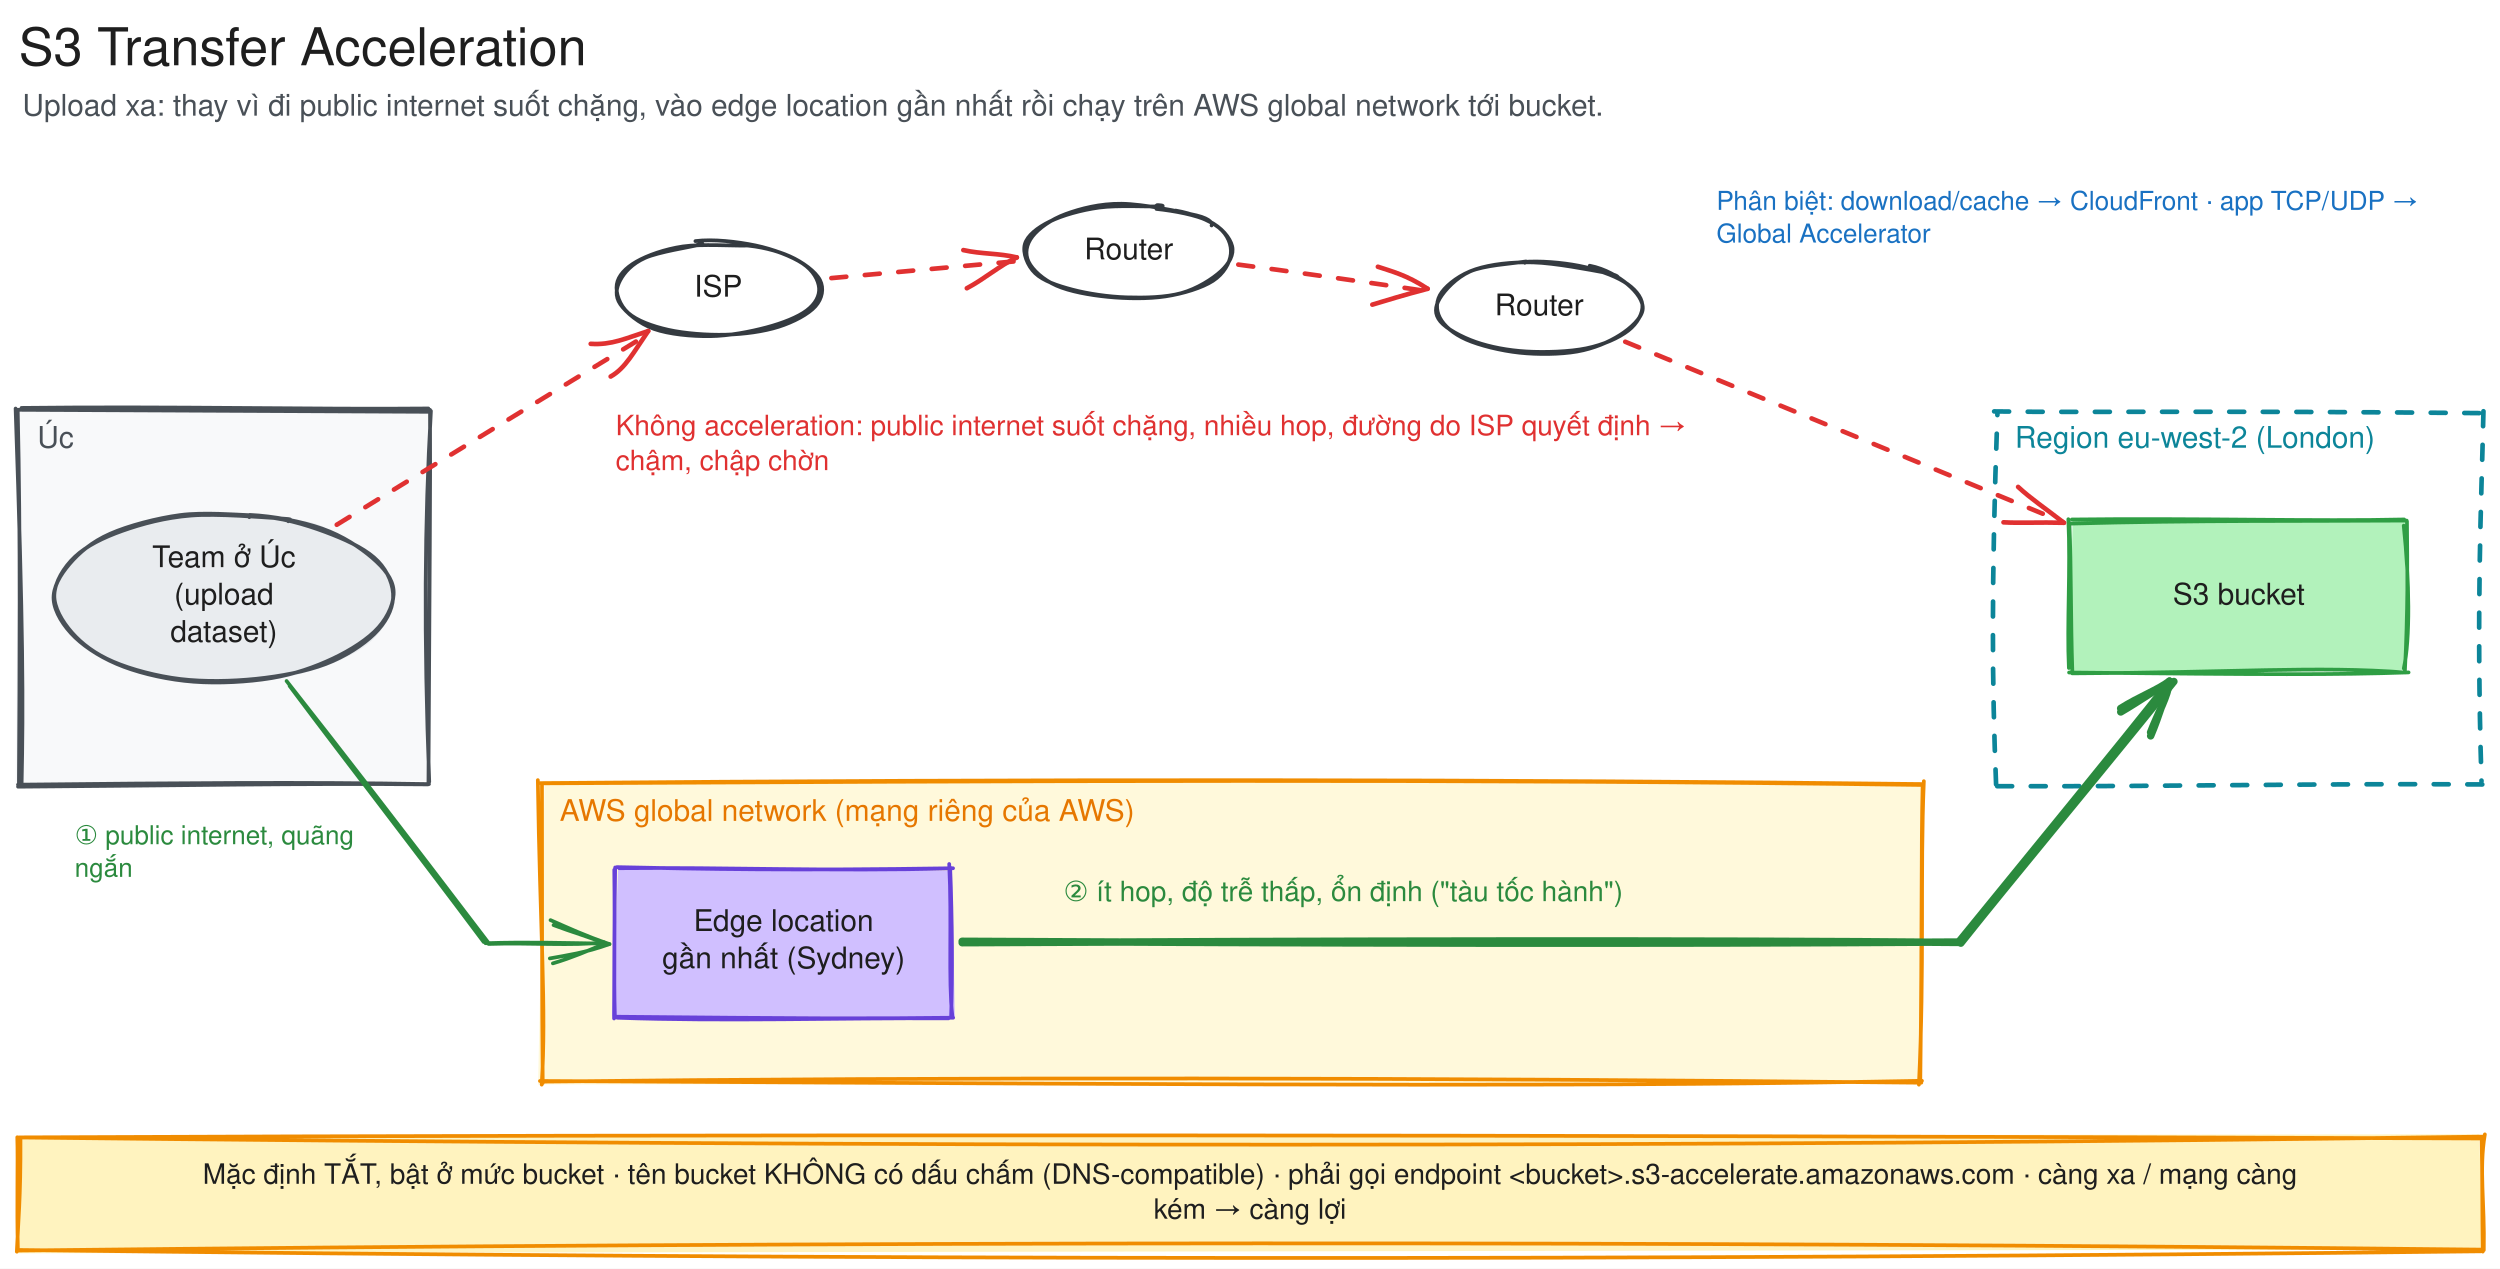
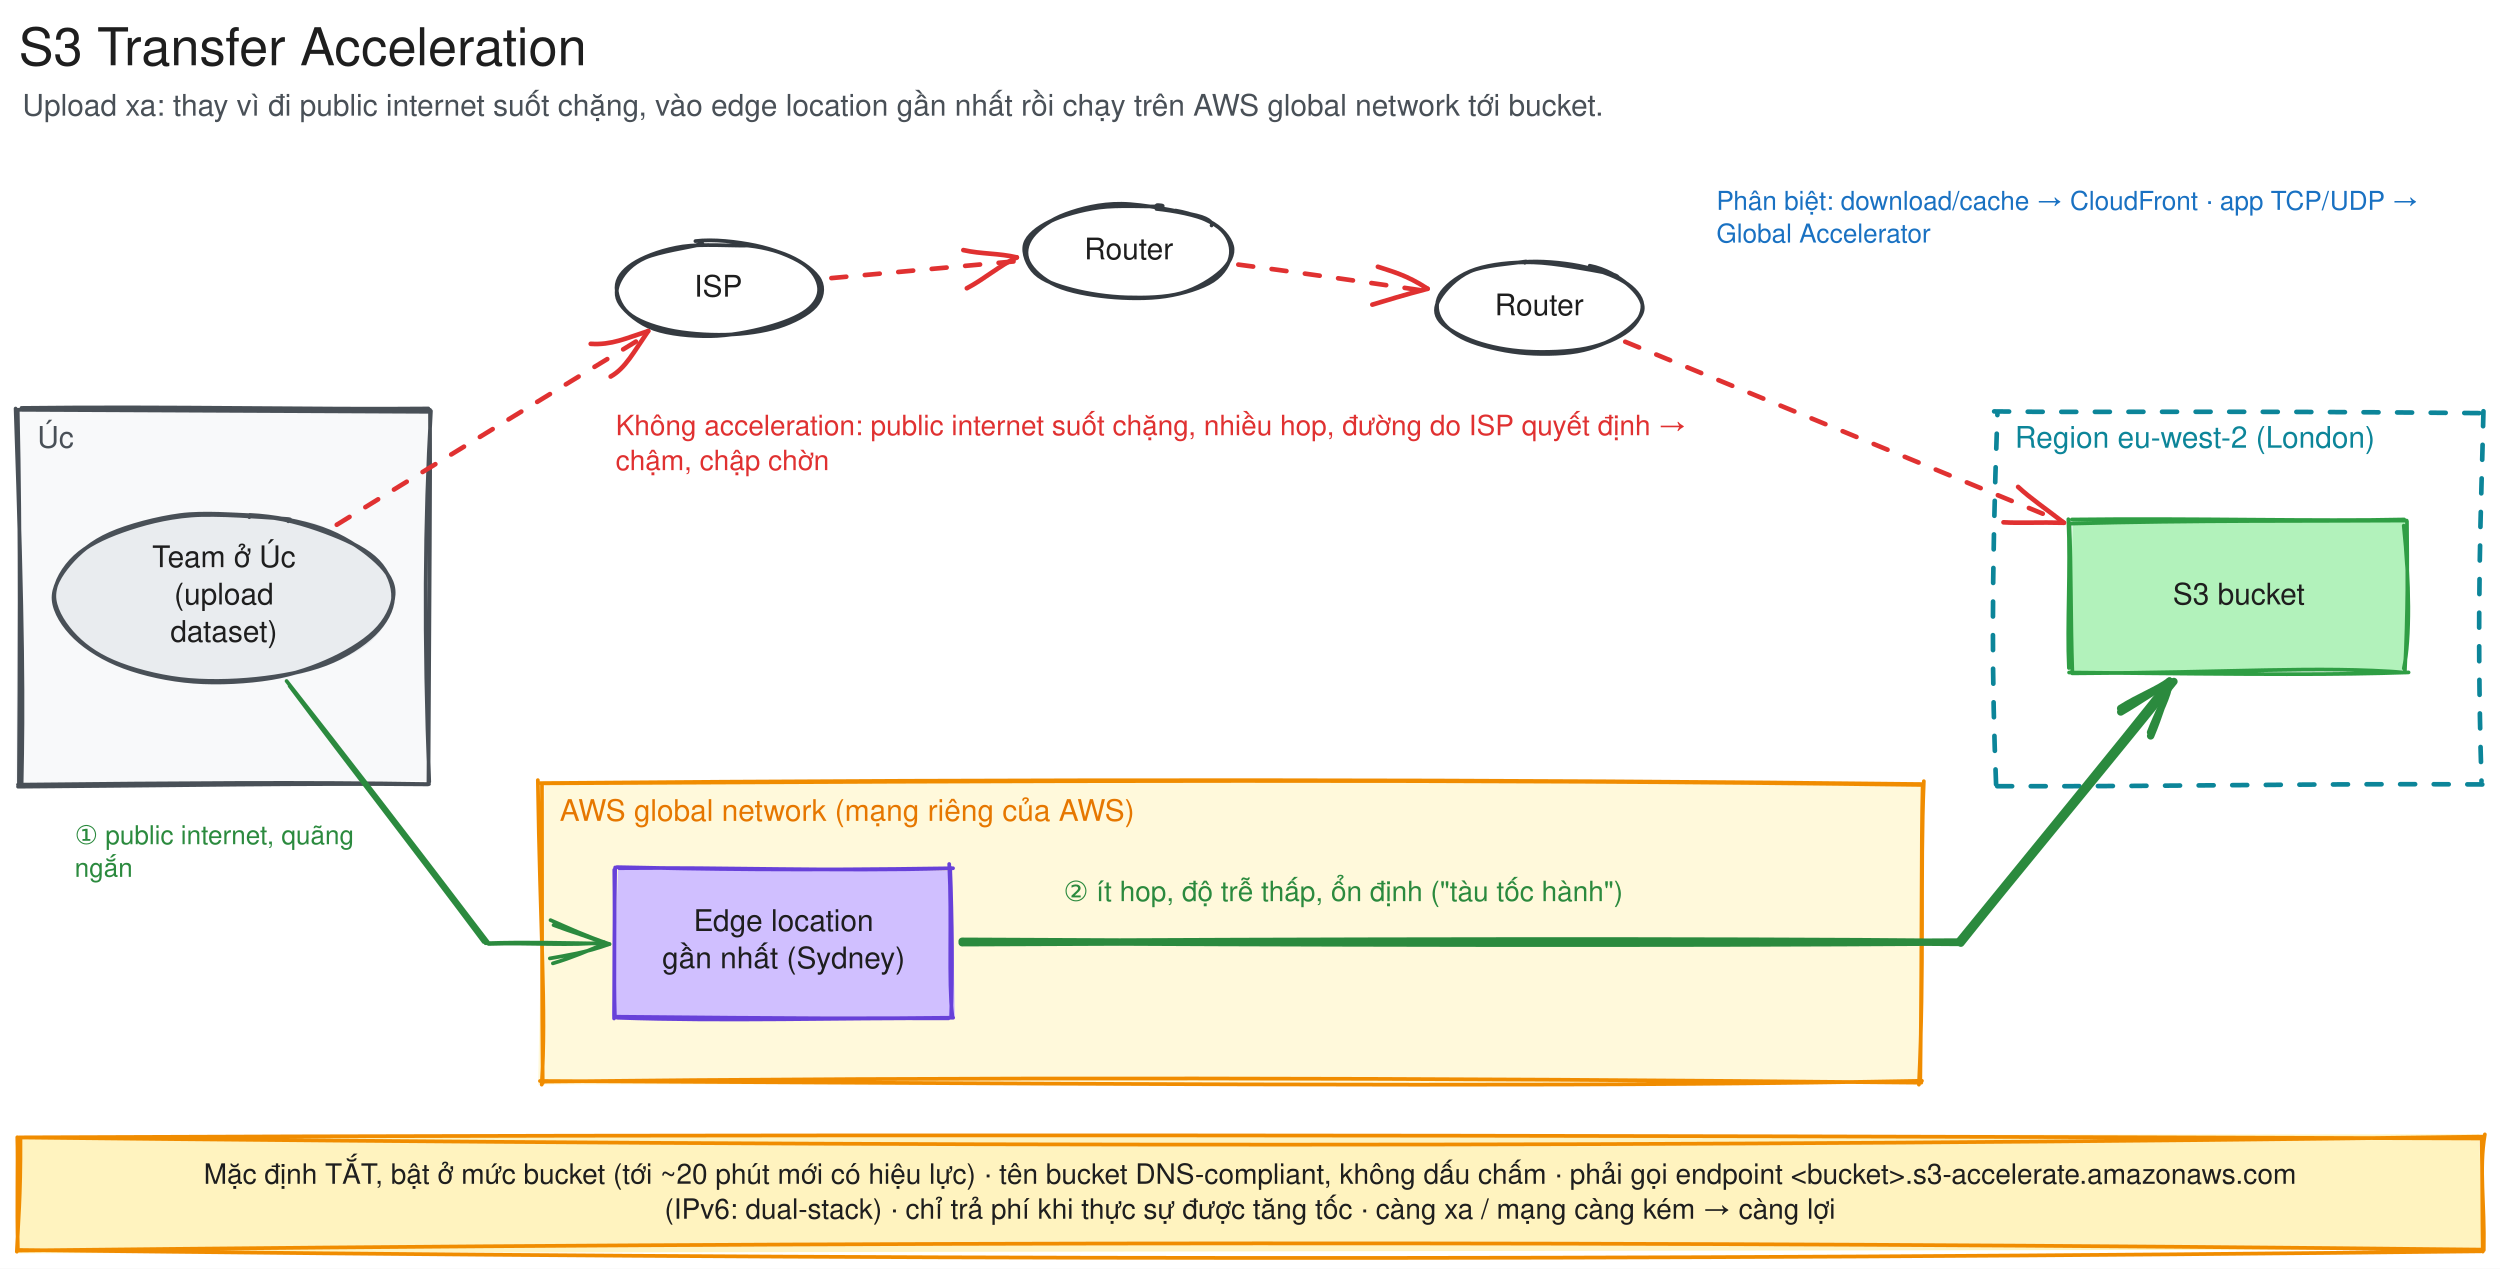
<svg xmlns="http://www.w3.org/2000/svg" version="1.1" viewBox="0 0 1340 680" width="1340" height="680">
  <defs>
    <style>
      @font-face {
        font-family: "Virgil";
        src: url("https://excalidraw.com/Virgil.woff2");
      }
      @font-face {
        font-family: "Cascadia";
        src: url("https://excalidraw.com/Cascadia.woff2");
      }
    </style>
  </defs>
  <rect x="0" y="0" width="1340" height="680" fill="#ffffff" />
  <g transform="translate(10 10) rotate(0 170.8 17.5)">
    <text x="0" y="25" font-family="Helvetica, Segoe UI Emoji" font-size="28px" fill="#1e1e1e" text-anchor="start" style="white-space: pre;" direction="ltr">S3 Transfer Acceleration</text>
  </g>
  <g transform="translate(12 48) rotate(0 451.2 10)">
    <text x="0" y="14" font-family="Helvetica, Segoe UI Emoji" font-size="16px" fill="#495057" text-anchor="start" style="white-space: pre;" direction="ltr">Upload xa: thay vì đi public internet suốt chặng, vào edge location gần nhất rồi chạy trên AWS global network tới bucket.</text>
  </g>
  <g stroke-linecap="round" transform="translate(10 220) rotate(0 110 100)">
    <path d="M0.3 0.69 L219.93 1.6 L218.47 198.6 L-1.69 200.15" stroke="none" stroke-width="0" fill="#f8f9fa" />
    <path d="M1.53 -1.36 C80.77 -2.32, 161.08 -0.44, 219.6 -1.06 M-0.5 -0.34 C48.42 -0.04, 95.95 0.05, 219.38 0.73 M220.97 0.3 C217.63 59.53, 217.13 121.3, 220.07 199.04 M220.49 -0.32 C220.73 42.86, 220.24 83.98, 219.65 199.5 M219.39 200.44 C152.98 199.75, 85.15 201.05, -0.33 201.67 M219.94 200.28 C154.03 199.12, 87.82 199.68, -0.36 200.59 M1.6 199.37 C2.46 158.95, 2.47 118.64, -1.64 -1.02 M0.14 199.53 C0.47 135.21, 1.08 71.72, -0.5 -0.2" stroke="#495057" stroke-width="2" fill="none" />
  </g>
  <g transform="translate(20 226) rotate(0 9.36 10)">
    <text x="0" y="14" font-family="Helvetica, Segoe UI Emoji" font-size="16px" fill="#495057" text-anchor="start" style="white-space: pre;" direction="ltr">Úc</text>
  </g>
  <g stroke-linecap="round" transform="translate(290 420) rotate(0 370 80)">
    <path d="M1.95 -1.47 L741.28 0.22 L738.35 160.64 L-1.61 161.29" stroke="none" stroke-width="0" fill="#fff9db" />
    <path d="M-0.01 -0.13 C251.52 -1.37, 501.46 -2.59, 739.86 0.74 M-0.29 -0.25 C261.61 -2.53, 523.32 -2.31, 739.74 0.25 M741.18 -1.29 C739.11 48.44, 741.56 99.27, 738.53 161.39 M740.54 0.46 C739.67 36.2, 740.32 72.57, 739.27 160.03 M740.17 159.3 C582.03 162.37, 423.16 161.82, -0.59 159.41 M739.82 160.33 C476.96 157.6, 213.72 157.24, 0.09 159.75 M0.35 161.37 C2.95 120.62, -0.54 79.54, -1.72 -1.85 M0.9 160.54 C0.47 113.31, 0.55 67.73, 0.5 0.21" stroke="#f08c00" stroke-width="2" fill="none" />
  </g>
  <g transform="translate(300 426) rotate(0 157.92 10)">
    <text x="0" y="14" font-family="Helvetica, Segoe UI Emoji" font-size="16px" fill="#e67700" text-anchor="start" style="white-space: pre;" direction="ltr">AWS global network (mạng riêng của AWS)</text>
  </g>
  <g stroke-linecap="round" transform="translate(1070 220) rotate(0 130 100)">
    <path d="M-1.13 0.52 C53.74 1.26, 107.2 0, 260.48 1.44 M261.13 0.44 C259.99 51.94, 257.22 104.59, 260.08 198.73 M260.49 200.46 C176.82 199.82, 94.97 201.67, -1.36 201.41 M-0.1 200.42 C-2.27 147.33, -2.72 93.93, 0.62 1.65" stroke="#0c8599" stroke-width="2.5" fill="none" stroke-dasharray="8 10" />
  </g>
  <g transform="translate(1080 226) rotate(0 101.68 10)">
    <text x="0" y="14" font-family="Helvetica, Segoe UI Emoji" font-size="16px" fill="#0c8599" text-anchor="start" style="white-space: pre;" direction="ltr">Region eu-west-2 (London)</text>
  </g>
  <g stroke-linecap="round" transform="translate(30 275) rotate(0 90 45)">
    <path d="M112.46 1.63 C124.64 2.74, 137.19 6.97, 147.25 11.03 C157.31 15.09, 167.24 19.96, 172.83 25.96 C178.43 31.96, 181.16 40.31, 180.82 47.02 C180.48 53.74, 176.74 60.6, 170.77 66.24 C164.79 71.88, 155.51 77.21, 144.96 80.88 C134.42 84.55, 120.38 86.84, 107.51 88.24 C94.64 89.65, 80.29 90.83, 67.77 89.29 C55.25 87.75, 42.31 83.32, 32.39 78.99 C22.46 74.66, 13.56 69.33, 8.22 63.34 C2.89 57.34, 0.13 49.6, 0.39 43.01 C0.65 36.41, 3.81 29.32, 9.8 23.78 C15.79 18.24, 26.01 13.45, 36.31 9.78 C46.62 6.11, 56.16 2.77, 71.62 1.77 C87.07 0.77, 116.8 2.51, 129.04 3.78 C141.28 5.04, 145.59 8.38, 145.07 9.36 M118.51 3.81 C130.31 5.01, 142.72 8.09, 152.36 12.25 C161.99 16.4, 171.6 22.59, 176.32 28.75 C181.04 34.9, 182.13 42.34, 180.67 49.19 C179.21 56.04, 174.71 63.98, 167.58 69.83 C160.44 75.68, 149.2 80.76, 137.85 84.29 C126.5 87.81, 112.11 90.54, 99.47 90.97 C86.84 91.4, 74.22 89.11, 62.02 86.86 C49.81 84.61, 35.74 81.79, 26.24 77.47 C16.74 73.15, 9.22 67.13, 5.05 60.95 C0.88 54.78, -0.29 46.83, 1.22 40.4 C2.73 33.96, 7.23 27.79, 14.11 22.36 C20.99 16.93, 31.41 11.61, 42.52 7.8 C53.63 4, 67.88 0.44, 80.75 -0.46 C93.62 -1.36, 113.45 1.75, 119.76 2.38 C126.06 3.02, 118.96 2.6, 118.6 3.35" stroke="none" stroke-width="0" fill="#e9ecef" />
    <path d="M112.49 2.15 C124.72 3.17, 138.21 7.69, 148.23 11.64 C158.25 15.58, 167.21 20.16, 172.62 25.81 C178.03 31.46, 181.03 39.01, 180.69 45.51 C180.35 52.02, 176.64 58.93, 170.61 64.84 C164.57 70.75, 155 76.95, 144.46 80.95 C133.92 84.94, 120.29 87.49, 107.34 88.83 C94.39 90.17, 79.53 90.5, 66.76 88.97 C53.99 87.44, 40.42 83.82, 30.72 79.67 C21.02 75.52, 13.84 70.05, 8.58 64.06 C3.32 58.08, -1.12 50.57, -0.85 43.79 C-0.58 37, 4.12 29.08, 10.21 23.37 C16.29 17.65, 25.29 13.18, 35.68 9.5 C46.06 5.83, 58.47 2.43, 72.51 1.32 C86.54 0.21, 111.22 2.32, 119.89 2.84 C128.56 3.35, 125.17 3.61, 124.51 4.41 M103.83 0.98 C116.57 1.59, 131.73 4.49, 142.68 8.34 C153.64 12.18, 163.17 18.55, 169.54 24.05 C175.92 29.55, 180.4 35.12, 180.95 41.33 C181.5 47.54, 178.25 55.21, 172.84 61.31 C167.44 67.41, 158.09 73.4, 148.52 77.92 C138.95 82.45, 127.89 86.39, 115.44 88.47 C102.99 90.55, 87.01 91.41, 73.84 90.4 C60.67 89.4, 47.01 86.37, 36.43 82.42 C25.84 78.48, 16.61 72.73, 10.33 66.74 C4.05 60.75, -0.76 53.05, -1.26 46.46 C-1.75 39.87, 2.31 33.11, 7.35 27.21 C12.4 21.31, 19.16 15.44, 29.02 11.09 C38.89 6.73, 54.12 2.74, 66.56 1.08 C79 -0.58, 97.5 0.95, 103.68 1.14 C109.86 1.32, 103.89 1.63, 103.63 2.21" stroke="#495057" stroke-width="2" fill="none" />
  </g>
  <g transform="translate(81.52 290) rotate(0 38.48 30)">
    <text x="38.48" y="14" font-family="Helvetica, Segoe UI Emoji" font-size="16px" fill="#1e1e1e" text-anchor="middle" style="white-space: pre;" direction="ltr">Team ở Úc</text>
    <text x="38.48" y="34" font-family="Helvetica, Segoe UI Emoji" font-size="16px" fill="#1e1e1e" text-anchor="middle" style="white-space: pre;" direction="ltr">(upload</text>
    <text x="38.48" y="54" font-family="Helvetica, Segoe UI Emoji" font-size="16px" fill="#1e1e1e" text-anchor="middle" style="white-space: pre;" direction="ltr">dataset)</text>
  </g>
  <g stroke-linecap="round" transform="translate(330 130) rotate(0 55 25)">
    <path d="M79.6 2.21 C88.59 3.68, 97.4 7.65, 102.36 11.7 C107.32 15.75, 109.61 21.81, 109.38 26.51 C109.15 31.2, 106.33 36.37, 100.98 39.86 C95.63 43.35, 86.41 45.87, 77.26 47.45 C68.11 49.03, 55.85 49.86, 46.1 49.34 C36.35 48.83, 26.15 47.45, 18.75 44.37 C11.34 41.3, 4.5 35.35, 1.66 30.9 C-1.19 26.45, -1.27 21.97, 1.68 17.69 C4.63 13.41, 11.48 8.21, 19.37 5.25 C27.27 2.29, 38.58 0.15, 49.04 -0.07 C59.5 -0.29, 76.25 3.34, 82.13 3.92 C88.01 4.49, 84.87 3.07, 84.34 3.36 M53.59 -0.65 C62.56 -0.96, 73.67 2.08, 81.93 4.61 C90.18 7.14, 98.71 10.81, 103.12 14.51 C107.53 18.21, 109.08 22.44, 108.41 26.8 C107.73 31.16, 105.26 37.2, 99.08 40.67 C92.9 44.14, 80.7 45.94, 71.32 47.61 C61.94 49.27, 52.45 51.48, 42.81 50.67 C33.16 49.87, 20.24 46.11, 13.45 42.76 C6.65 39.41, 3.63 35.31, 2.04 30.59 C0.45 25.87, 0.37 18.73, 3.9 14.45 C7.44 10.16, 15.26 7.49, 23.26 4.86 C31.26 2.23, 46.79 -0.83, 51.88 -1.34 C56.98 -1.85, 53.86 1.4, 53.84 1.8" stroke="none" stroke-width="0" fill="#ffffff" />
    <path d="M67.76 1.38 C77.1 1.95, 86.34 4.26, 93.3 7.38 C100.26 10.5, 107.21 15.63, 109.5 20.1 C111.79 24.56, 110.76 30, 107.06 34.18 C103.36 38.35, 95.33 42.62, 87.31 45.16 C79.3 47.69, 68.82 49.13, 58.98 49.4 C49.13 49.67, 36.93 48.74, 28.22 46.79 C19.52 44.85, 11.34 41.81, 6.73 37.75 C2.13 33.69, -0.13 27, 0.6 22.42 C1.32 17.84, 5.19 13.64, 11.09 10.26 C17 6.87, 26.32 3.55, 36.01 2.11 C45.71 0.68, 63.74 1.8, 69.28 1.63 C74.83 1.47, 69.75 0.92, 69.3 1.14 M42.74 -0.77 C51.99 -1.98, 65.28 -0.45, 74.87 1.55 C84.45 3.55, 94.55 7.44, 100.25 11.24 C105.94 15.04, 108.66 20.14, 109.02 24.34 C109.37 28.54, 107.05 32.91, 102.36 36.43 C97.67 39.96, 89.48 43.2, 80.87 45.49 C72.26 47.78, 60.74 50.04, 50.68 50.18 C40.63 50.31, 28.56 49.15, 20.53 46.3 C12.5 43.46, 5.53 37.46, 2.51 33.1 C-0.5 28.74, 0.23 24.3, 2.45 20.15 C4.67 16, 8.75 11.36, 15.82 8.2 C22.89 5.04, 40.31 2.33, 44.87 1.21 C49.44 0.09, 43.4 1.14, 43.22 1.47" stroke="#343a40" stroke-width="2" fill="none" />
  </g>
  <g transform="translate(372.36 145) rotate(0 12.64 10)">
    <text x="12.64" y="14" font-family="Helvetica, Segoe UI Emoji" font-size="16px" fill="#1e1e1e" text-anchor="middle" style="white-space: pre;" direction="ltr">ISP</text>
  </g>
  <g stroke-linecap="round" transform="translate(550 110) rotate(0 55 25)">
    <path d="M60.37 -0.36 C69.73 -0.38, 81.02 1.86, 88.9 4.53 C96.78 7.2, 104.4 11.36, 107.66 15.68 C110.92 20, 110.83 25.88, 108.48 30.43 C106.13 34.97, 100.76 39.75, 93.55 42.94 C86.34 46.13, 74.98 48.56, 65.21 49.56 C55.45 50.56, 44.12 50.42, 34.98 48.92 C25.84 47.43, 16.13 44.44, 10.38 40.57 C4.63 36.69, 1.05 30.41, 0.47 25.67 C-0.11 20.94, 2.07 16.06, 6.91 12.14 C11.75 8.22, 19.04 3.94, 29.52 2.13 C40 0.33, 61.98 1.23, 69.79 1.33 C77.6 1.43, 76.82 2.5, 76.39 2.73 M36.56 1.13 C45.24 -0.63, 58.85 -0.17, 68.89 1.05 C78.94 2.27, 90.3 5.35, 96.84 8.45 C103.38 11.56, 106.68 15.53, 108.13 19.66 C109.58 23.79, 109.3 29.07, 105.53 33.24 C101.76 37.4, 93.79 42.09, 85.51 44.65 C77.23 47.21, 65.77 48.45, 55.84 48.58 C45.9 48.71, 34.1 47.42, 25.9 45.43 C17.7 43.43, 10.98 40.25, 6.63 36.61 C2.29 32.98, -0.87 28.42, -0.15 23.63 C0.57 18.85, 4.64 11.72, 10.97 7.9 C17.31 4.09, 33.32 1.59, 37.86 0.76 C42.4 -0.07, 37.88 2.54, 38.23 2.94" stroke="none" stroke-width="0" fill="#ffffff" />
    <path d="M80.14 2.86 C88.87 4.34, 98.28 8.03, 103.21 11.91 C108.14 15.79, 110.22 21.36, 109.71 26.13 C109.2 30.89, 105.98 36.71, 100.16 40.5 C94.33 44.28, 84.12 47.42, 74.74 48.85 C65.36 50.29, 53.61 50.09, 43.86 49.12 C34.1 48.16, 23.3 46.2, 16.22 43.06 C9.13 39.93, 3.48 34.73, 1.35 30.34 C-0.79 25.94, 0.08 20.98, 3.4 16.71 C6.71 12.44, 13.26 7.64, 21.22 4.72 C29.19 1.81, 39.49 -0.91, 51.17 -0.79 C62.86 -0.66, 83.3 3.53, 91.34 5.47 C99.37 7.41, 100.08 10.24, 99.4 10.85 M69.86 1.99 C79.36 3, 91.24 5.21, 98 8.53 C104.76 11.85, 109.35 17.46, 110.42 21.93 C111.49 26.4, 108.95 31.16, 104.41 35.36 C99.88 39.55, 91.63 44.77, 83.2 47.11 C74.76 49.44, 63.53 49.69, 53.8 49.38 C44.07 49.08, 32.99 47.41, 24.84 45.26 C16.68 43.11, 9.13 40.54, 4.88 36.47 C0.62 32.41, -1.99 25.49, -0.68 20.86 C0.62 16.24, 6.06 11.99, 12.7 8.72 C19.35 5.45, 29.44 2.59, 39.2 1.24 C48.95 -0.1, 66.13 0.85, 71.24 0.67 C76.34 0.48, 70.19 -0.45, 69.82 0.11" stroke="#343a40" stroke-width="2" fill="none" />
  </g>
  <g transform="translate(578.68 125) rotate(0 26.32 10)">
    <text x="26.32" y="14" font-family="Helvetica, Segoe UI Emoji" font-size="16px" fill="#1e1e1e" text-anchor="middle" style="white-space: pre;" direction="ltr">Router</text>
  </g>
  <g stroke-linecap="round" transform="translate(770 140) rotate(0 55 25)">
    <path d="M70.84 1.12 C80.12 2.03, 91.59 5.86, 97.95 9.21 C104.31 12.55, 107.93 16.71, 108.98 21.22 C110.03 25.73, 108.48 32.06, 104.26 36.27 C100.04 40.47, 92.22 44.09, 83.67 46.46 C75.11 48.83, 62.82 50.75, 52.93 50.49 C43.04 50.23, 32.4 47.54, 24.34 44.88 C16.27 42.22, 8.53 38.6, 4.54 34.54 C0.55 30.48, -1.15 24.76, 0.38 20.53 C1.91 16.29, 7.14 12.45, 13.72 9.15 C20.3 5.85, 28.68 1.88, 39.87 0.73 C51.06 -0.42, 72.79 1.57, 80.86 2.27 C88.94 2.97, 88.78 4.45, 88.32 4.92 M37.69 0.78 C46.61 -1.14, 60.07 -1.16, 69.95 0.06 C79.83 1.28, 90.62 4.75, 96.99 8.07 C103.35 11.39, 106.63 15.69, 108.16 19.98 C109.68 24.27, 110.07 29.31, 106.11 33.81 C102.16 38.32, 92.54 44.31, 84.45 46.98 C76.35 49.66, 67.3 50.01, 57.56 49.87 C47.82 49.74, 34.48 48.4, 26 46.18 C17.53 43.96, 10.99 40.5, 6.71 36.54 C2.44 32.58, -0.77 26.96, 0.34 22.4 C1.45 17.84, 7.28 12.89, 13.39 9.16 C19.51 5.43, 32.77 1.1, 37.03 0.01 C41.28 -1.08, 38.48 2.11, 38.92 2.6" stroke="none" stroke-width="0" fill="#ffffff" />
    <path d="M82.08 2.42 C90.46 4.05, 97.65 8.43, 102.38 12.38 C107.11 16.32, 111.14 21.55, 110.46 26.09 C109.77 30.62, 104.13 35.87, 98.27 39.59 C92.42 43.31, 84.3 46.83, 75.32 48.41 C66.35 49.98, 54.32 50.1, 44.43 49.04 C34.54 47.98, 23.11 45.16, 16 42.04 C8.89 38.92, 3.96 34.55, 1.76 30.3 C-0.43 26.06, -0.37 20.89, 2.83 16.56 C6.03 12.22, 12.83 6.96, 20.98 4.31 C29.13 1.66, 40.18 0.34, 51.73 0.64 C63.27 0.93, 82.69 4.71, 90.23 6.1 C97.76 7.48, 97.62 8.81, 96.92 8.94 M45.99 0.46 C55.28 -0.37, 67.17 0.7, 76.24 2.45 C85.3 4.2, 94.7 7.47, 100.38 10.95 C106.06 14.44, 109.92 18.98, 110.32 23.36 C110.71 27.73, 107.74 33.31, 102.74 37.2 C97.73 41.09, 89.39 44.83, 80.3 46.7 C71.21 48.57, 58.06 48.97, 48.17 48.4 C38.29 47.83, 28.67 45.97, 20.98 43.29 C13.29 40.61, 5.25 36.19, 2.03 32.3 C-1.18 28.42, -0.96 24.45, 1.7 19.98 C4.35 15.51, 10.64 8.74, 17.94 5.49 C25.25 2.24, 40.63 1.24, 45.52 0.47 C50.41 -0.29, 46.97 0.44, 47.28 0.88" stroke="#343a40" stroke-width="2" fill="none" />
  </g>
  <g transform="translate(798.68 155) rotate(0 26.32 10)">
    <text x="26.32" y="14" font-family="Helvetica, Segoe UI Emoji" font-size="16px" fill="#1e1e1e" text-anchor="middle" style="white-space: pre;" direction="ltr">Router</text>
  </g>
  <g stroke-linecap="round" transform="translate(330 465) rotate(0 90 40)">
    <path d="M1.29 1.03 L180.25 1.79 L181.82 80.1 L-1.82 79.66" stroke="none" stroke-width="0" fill="#d0bfff" />
    <path d="M1.86 0.35 C58.46 -0.25, 116.37 2.15, 178.87 0.46 M0.67 -0.22 C47.36 0.82, 94.76 1.68, 180.83 0.38 M178.77 -1.89 C180.3 28.44, 178.24 60.9, 180.44 79.43 M179.28 -0.04 C180.39 28.79, 180.56 57.72, 179.78 80.47 M178.43 80.83 C118.47 80.5, 59.37 82.6, 0.84 80.51 M180.89 80.5 C138.74 81.03, 96.57 80.9, -0.27 79.96 M-0.43 79.54 C-1.11 57.39, -0.3 34.9, -0.75 1.2 M-0.86 80.9 C-0.8 52.54, -0.67 23.95, -0.27 -0.05" stroke="#6741d9" stroke-width="2" fill="none" />
  </g>
  <g transform="translate(354.72 485) rotate(0 65.28 20)">
    <text x="65.28" y="14" font-family="Helvetica, Segoe UI Emoji" font-size="16px" fill="#1e1e1e" text-anchor="middle" style="white-space: pre;" direction="ltr">Edge location</text>
    <text x="65.28" y="34" font-family="Helvetica, Segoe UI Emoji" font-size="16px" fill="#1e1e1e" text-anchor="middle" style="white-space: pre;" direction="ltr">gần nhất (Sydney)</text>
  </g>
  <g stroke-linecap="round" transform="translate(1110 280) rotate(0 90 40)">
    <path d="M0.92 -1.95 L179.22 -0.27 L179.42 79.1 L-0.68 80.49" stroke="none" stroke-width="0" fill="#b2f2bb" />
    <path d="M0.51 -1.55 C65.76 -2.38, 133 -0.46, 178.63 -1.57 M-0.65 0.67 C65.66 -1.21, 130.95 -0.63, 179.99 -0.97 M178.4 1.75 C181.53 31.38, 181.85 62.82, 178.43 78.27 M180.13 -0.56 C180.34 24.17, 180.7 46.91, 179.03 79.45 M179.52 80.48 C131.81 76.8, 86.91 80.57, 0.71 80.92 M181 80.41 C142.53 81.74, 105.95 81.58, -0.98 80.47 M-1.08 78.04 C-2.19 54.35, -0.11 25.08, -1.37 -1.71 M0.79 80.33 C-0.17 51.61, 0.22 24.61, -0.81 0.18" stroke="#2f9e44" stroke-width="2" fill="none" />
  </g>
  <g transform="translate(1162.08 310) rotate(0 37.92 10)">
    <text x="37.92" y="14" font-family="Helvetica, Segoe UI Emoji" font-size="16px" fill="#1e1e1e" text-anchor="middle" style="white-space: pre;" direction="ltr">S3 bucket</text>
  </g>
  <g stroke-linecap="round" transform="translate(10 610) rotate(0 660 30)">
    <path d="M0.22 -0.55 L1318.9 -2 L1320.61 59.67 L-0.9 61.76" stroke="none" stroke-width="0" fill="#fff3bf" />
    <path d="M-0.73 -0.33 C457.75 4.84, 916.51 4.96, 1320.68 -0.77 M0.12 -0.36 C390.35 -2.02, 780.51 -1.76, 1320.18 0.22 M1321.88 -1.98 C1318.68 16.99, 1321.84 34.54, 1321.31 60.08 M1320.16 -0.26 C1320.57 19.77, 1320.46 42.23, 1320.76 60.86 M1319.71 60.7 C877.31 65.74, 435.05 65.38, 0.67 60 M1320.15 59.8 C882.8 55.12, 445.24 55.37, -0.32 60.29 M-0.98 60.9 C-0.38 46.2, 1.14 32.24, 0.97 -0.03 M-0.43 59.45 C-1.06 36.14, -0.29 12.31, -0.74 -0.43" stroke="#f08c00" stroke-width="2" fill="none" />
  </g>
  <g transform="translate(86.125 621.25) rotate(0 583.875 18.75)">
-     <text x="583.875" y="13.25" font-family="Helvetica, Segoe UI Emoji" font-size="15px" fill="#1e1e1e" text-anchor="middle" style="white-space: pre;" direction="ltr">Mặc định TẮT, bật ở mức bucket · tên bucket KHÔNG có dấu chấm (DNS-compatible) · phải gọi endpoint &lt;bucket&gt;.s3-accelerate.amazonaws.com · càng xa / mạng càng</text>
-     <text x="583.875" y="32" font-family="Helvetica, Segoe UI Emoji" font-size="15px" fill="#1e1e1e" text-anchor="middle" style="white-space: pre;" direction="ltr">kém → càng lợi</text>
+     <text x="583.875" y="13.25" font-family="Helvetica, Segoe UI Emoji" font-size="15px" fill="#1e1e1e" text-anchor="middle" style="white-space: pre;" direction="ltr">Mặc định TẮT, bật ở mức bucket (tới ~20 phút mới có hiệu lực) · tên bucket DNS-compliant, không dấu chấm · phải gọi endpoint &lt;bucket&gt;.s3-accelerate.amazonaws.com</text>
+     <text x="583.875" y="32" font-family="Helvetica, Segoe UI Emoji" font-size="15px" fill="#1e1e1e" text-anchor="middle" style="white-space: pre;" direction="ltr">(IPv6: dual-stack) · chỉ trả phí khi thực sự được tăng tốc · càng xa / mạng càng kém → càng lợi</text>
  </g>
  <g stroke-linecap="round">
    <g transform="translate(181.4455 281.7415) rotate(0 83.01584 -51.68911)">
      <path d="M-0.93 -0.48 C26.66 -17.6, 137.45 -85.25, 165.39 -102.32" stroke="#e03131" stroke-width="2.5" fill="none" stroke-dasharray="8 10" />
    </g>
    <g transform="translate(181.4455 281.7415) rotate(0 83.01584 -51.68911)">
      <path d="M145.88 -79.93 C153.84 -84.39, 158.31 -93.21, 165.97 -104.28" stroke="#e03131" stroke-width="2.5" fill="none" />
    </g>
    <g transform="translate(181.4455 281.7415) rotate(0 83.01584 -51.68911)">
      <path d="M135.19 -97.45 C146.33 -96.7, 153.93 -100.4, 165.97 -104.28" stroke="#e03131" stroke-width="2.5" fill="none" />
    </g>
  </g>
  <g stroke-linecap="round">
    <g transform="translate(444.9073 149.5539) rotate(0 50.0927 -4.553882)">
      <path d="M0.72 -0.49 C17.52 -2.13, 84.54 -8.08, 101.28 -9.67" stroke="#e03131" stroke-width="2.5" fill="none" stroke-dasharray="8 10" />
    </g>
    <g transform="translate(444.9073 149.5539) rotate(0 50.0927 -4.553882)">
      <path d="M73.32 4.94 C82.41 0.2, 91.05 -7.32, 100.1 -11.58" stroke="#e03131" stroke-width="2.5" fill="none" />
    </g>
    <g transform="translate(444.9073 149.5539) rotate(0 50.0927 -4.553882)">
      <path d="M71.45 -15.5 C81.2 -13.3, 90.48 -13.88, 100.1 -11.58" stroke="#e03131" stroke-width="2.5" fill="none" />
    </g>
  </g>
  <g stroke-linecap="round">
    <g transform="translate(663.6254 142.9944) rotate(0 51.37457 7.005624)">
      <path d="M0.12 -1.17 C17.47 0.96, 86.17 10.73, 103.27 13.37" stroke="#e03131" stroke-width="2.5" fill="none" stroke-dasharray="8 10" />
    </g>
    <g transform="translate(663.6254 142.9944) rotate(0 51.37457 7.005624)">
      <path d="M71.95 20.29 C79.59 18, 88.54 15.19, 101.56 11.79" stroke="#e03131" stroke-width="2.5" fill="none" />
    </g>
    <g transform="translate(663.6254 142.9944) rotate(0 51.37457 7.005624)">
      <path d="M74.93 -0.01 C81.98 2.4, 90.25 4.28, 101.56 11.79" stroke="#e03131" stroke-width="2.5" fill="none" />
    </g>
  </g>
  <g stroke-linecap="round">
    <g transform="translate(871.2368 184.1112) rotate(0 116.6091 48.19843)">
      <path d="M-0.1 -0.92 C38.92 15.11, 195.1 79.38, 234.15 95.56" stroke="#e03131" stroke-width="2.5" fill="none" stroke-dasharray="8 10" />
    </g>
    <g transform="translate(871.2368 184.1112) rotate(0 116.6091 48.19843)">
      <path d="M202.65 95.85 C211.89 96.37, 221.99 95.73, 235 96.1" stroke="#e03131" stroke-width="2.5" fill="none" />
    </g>
    <g transform="translate(871.2368 184.1112) rotate(0 116.6091 48.19843)">
      <path d="M210.48 76.88 C217.24 83.16, 224.96 88.29, 235 96.1" stroke="#e03131" stroke-width="2.5" fill="none" />
    </g>
  </g>
  <g stroke-linecap="round">
    <g transform="translate(155.4709 366.8723) rotate(0 84.26453 69.06384)">
      <path d="M-1.87 -1.85 C29.09 37.53, 59.8 77.26, 106.24 138.35 M-0.24 0.8 C33.33 45.6, 67.17 89.01, 103.78 138.04 M106.39 139.09 C128.76 138.29, 151.28 140.27, 168.31 138.2 M104.77 138.69 C126.99 137.93, 148.68 138.61, 169.48 138.93" stroke="#2b8a3e" stroke-width="2" fill="none" />
    </g>
    <g transform="translate(155.4709 366.8723) rotate(0 84.26453 69.06384)">
      <path d="M139.24 146.84 C148.37 145.15, 157.99 143.93, 171.19 139.16 M140.87 149.49 C150.71 146.59, 160.13 142.6, 168.73 138.84" stroke="#2b8a3e" stroke-width="2" fill="none" />
    </g>
    <g transform="translate(155.4709 366.8723) rotate(0 84.26453 69.06384)">
      <path d="M139.61 126.32 C148.74 130.32, 158.26 134.77, 171.19 139.16 M141.23 128.97 C150.86 132.65, 160.17 135.24, 168.73 138.84" stroke="#2b8a3e" stroke-width="2" fill="none" />
    </g>
  </g>
  <g stroke-linecap="round">
    <g transform="translate(516 505) rotate(0 323.8944 -70.16973)">
      <path d="M-0.28 -0.47 C183.12 0.55, 367.06 1.07, 533.94 -0.08 M-0.27 0.29 C199.56 -0.72, 398.77 -1.16, 534.16 0.15 M535 0.53 C564.49 -36.54, 592.48 -69.58, 649.21 -139.71 M534.08 -0.34 C575.42 -51.18, 617.72 -102.55, 647 -139.72" stroke="#2b8a3e" stroke-width="4" fill="none" />
    </g>
    <g transform="translate(516 505) rotate(0 323.8944 -70.16973)">
      <path d="M636.71 -112.47 C640.69 -122.98, 645.97 -131.42, 646.84 -139.91 M636.75 -110.57 C641.39 -121.45, 644.57 -133.14, 647.39 -139.35" stroke="#2b8a3e" stroke-width="4" fill="none" />
    </g>
    <g transform="translate(516 505) rotate(0 323.8944 -70.16973)">
      <path d="M620.68 -125.28 C630.13 -131.29, 640.91 -135.35, 646.84 -139.91 M620.72 -123.39 C631.38 -129.54, 640.55 -136.46, 647.39 -139.35" stroke="#2b8a3e" stroke-width="4" fill="none" />
    </g>
  </g>
  <g transform="translate(330 220) rotate(0 293.025 18.75)">
    <text x="0" y="13.25" font-family="Helvetica, Segoe UI Emoji" font-size="15px" fill="#e03131" text-anchor="start" style="white-space: pre;" direction="ltr">Không acceleration: public internet suốt chặng, nhiều hop, đường do ISP quyết định →</text>
    <text x="0" y="32" font-family="Helvetica, Segoe UI Emoji" font-size="15px" fill="#e03131" text-anchor="start" style="white-space: pre;" direction="ltr">chậm, chập chờn</text>
  </g>
  <g transform="translate(40 440) rotate(0 78.12 17.5)">
    <text x="0" y="12.5" font-family="Helvetica, Segoe UI Emoji" font-size="14px" fill="#2b8a3e" text-anchor="start" style="white-space: pre;" direction="ltr">① public internet, quãng</text>
    <text x="0" y="30" font-family="Helvetica, Segoe UI Emoji" font-size="14px" fill="#2b8a3e" text-anchor="start" style="white-space: pre;" direction="ltr">ngắn</text>
  </g>
  <g transform="translate(570 470) rotate(0 158.55 9.375)">
    <text x="0" y="13" font-family="Helvetica, Segoe UI Emoji" font-size="15px" fill="#2b8a3e" text-anchor="start" style="white-space: pre;" direction="ltr">② ít hop, độ trễ thấp, ổn định ("tàu tốc hành")</text>
  </g>
  <g transform="translate(920 100) rotate(0 189.07 17.5)">
    <text x="0" y="12.5" font-family="Helvetica, Segoe UI Emoji" font-size="14px" fill="#1971c2" text-anchor="start" style="white-space: pre;" direction="ltr">Phân biệt: download/cache → CloudFront · app TCP/UDP →</text>
    <text x="0" y="30" font-family="Helvetica, Segoe UI Emoji" font-size="14px" fill="#1971c2" text-anchor="start" style="white-space: pre;" direction="ltr">Global Accelerator</text>
  </g>
</svg>
